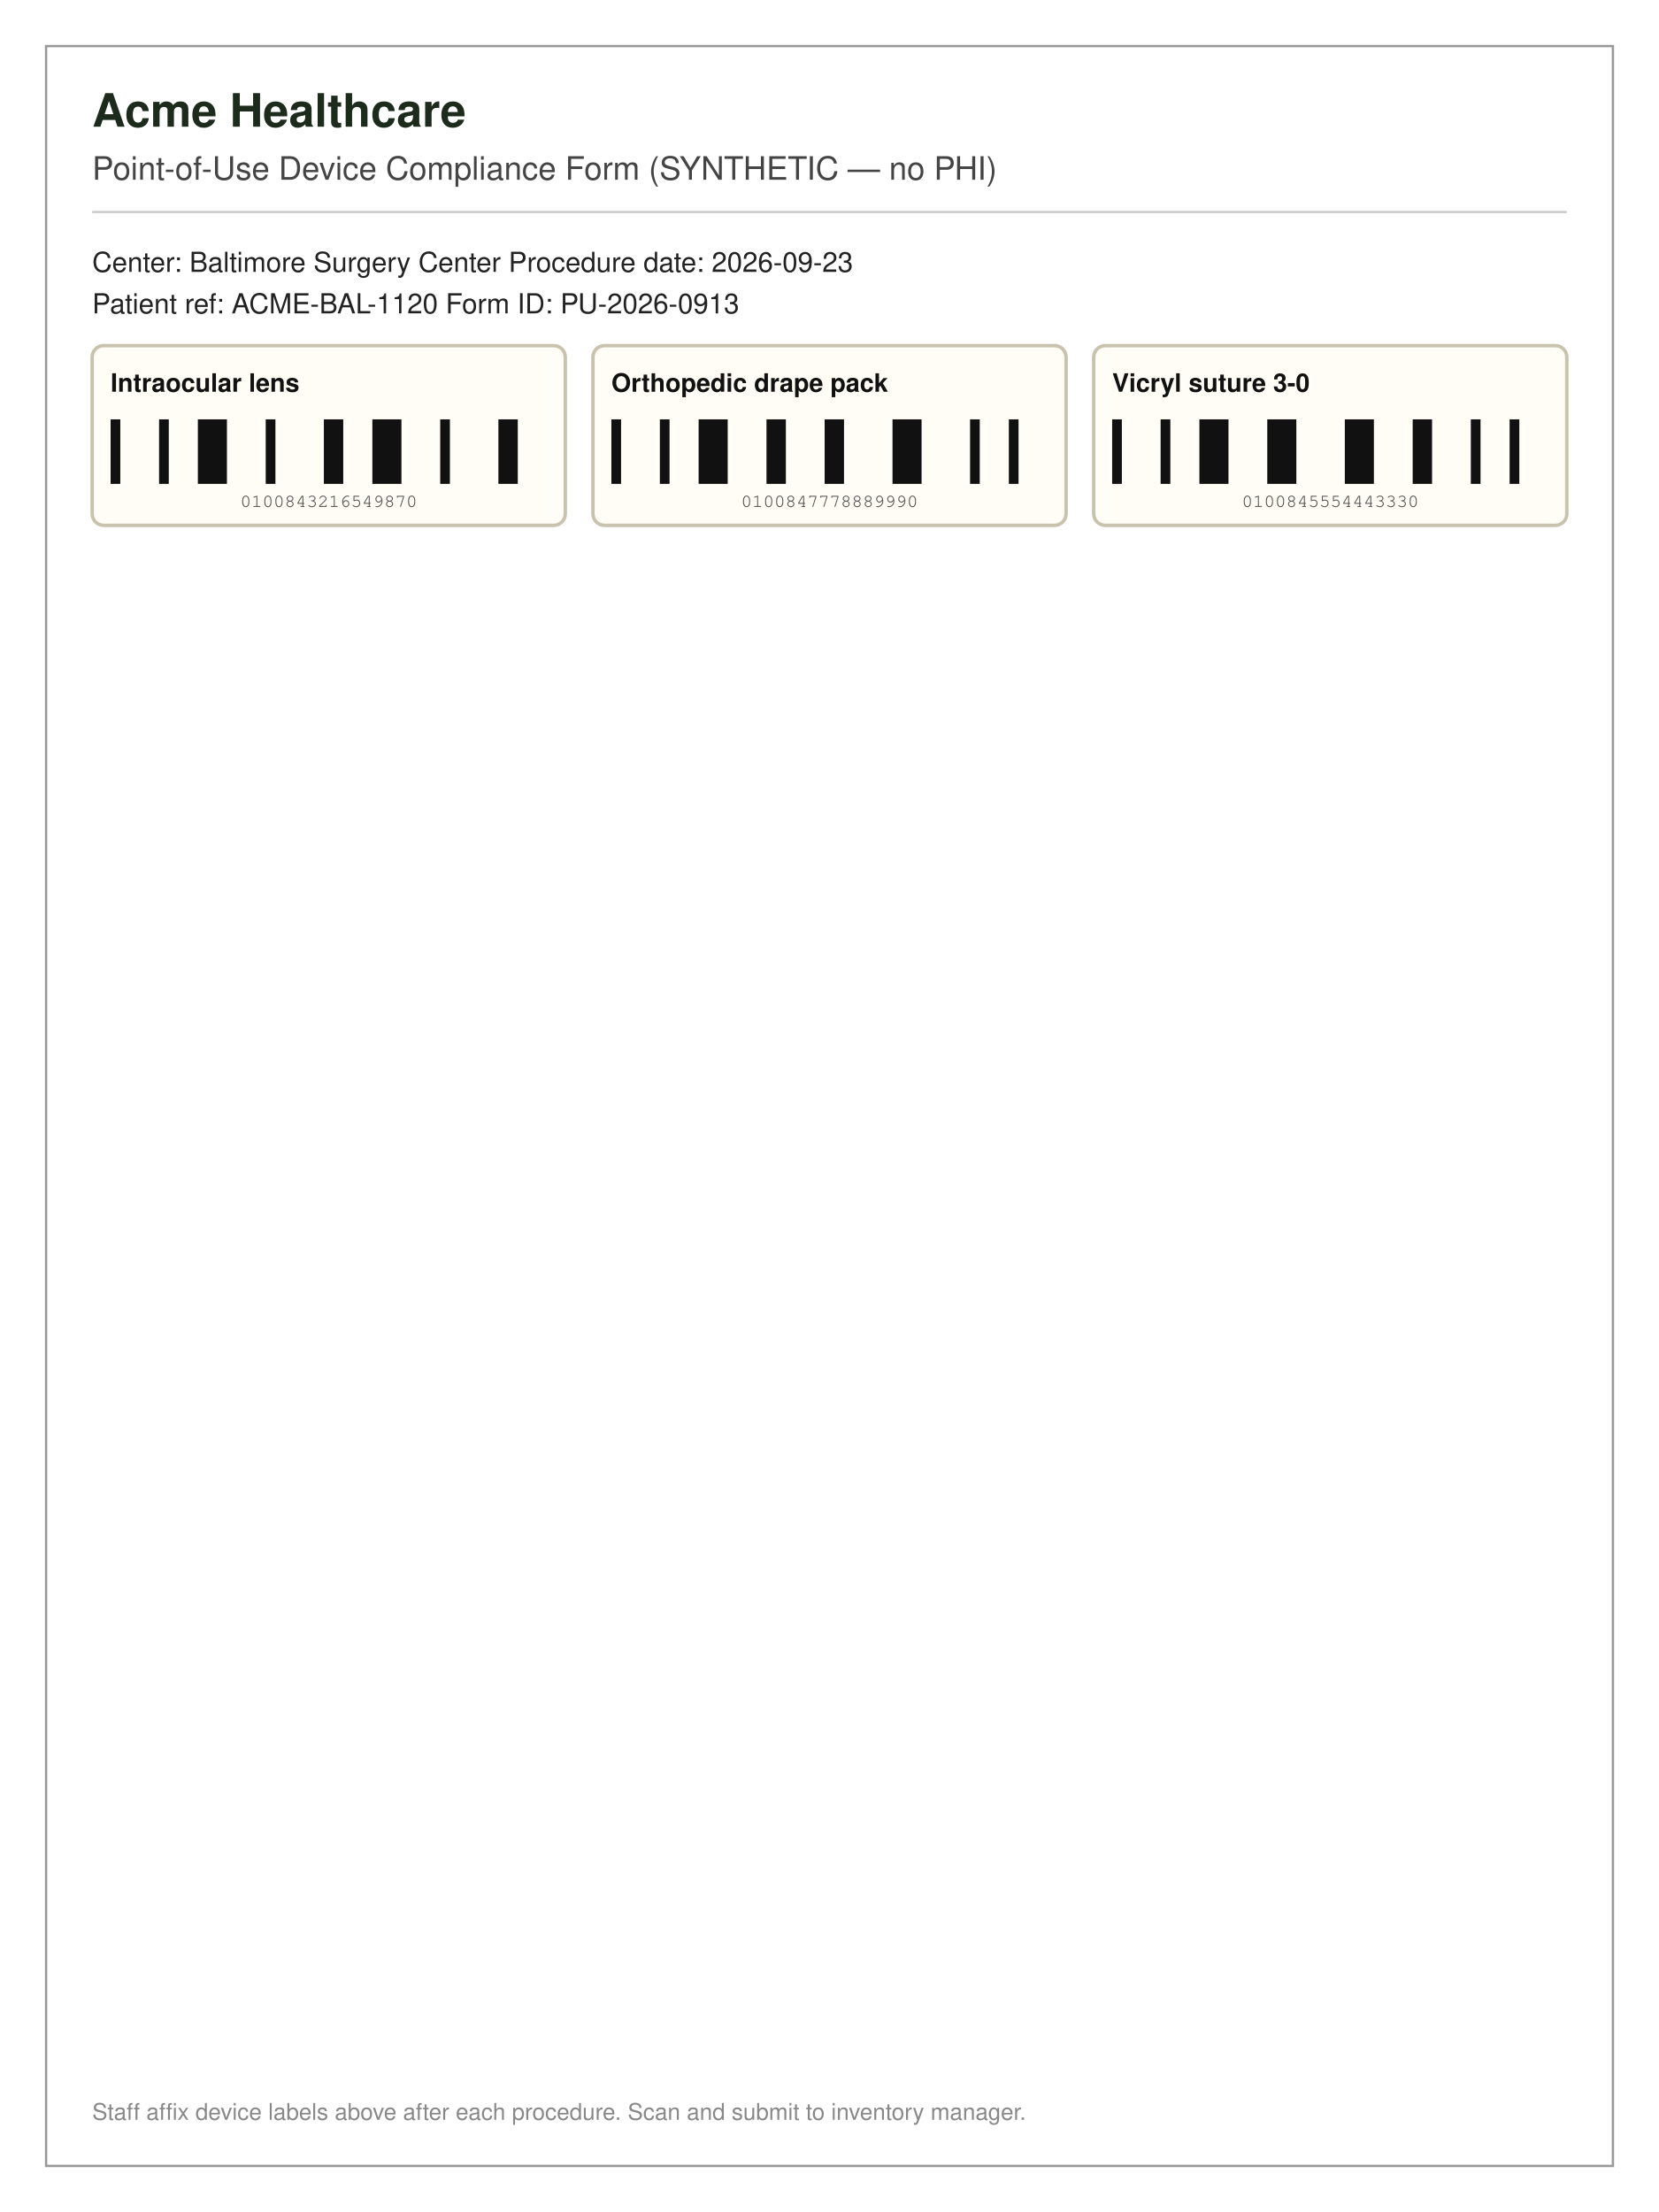
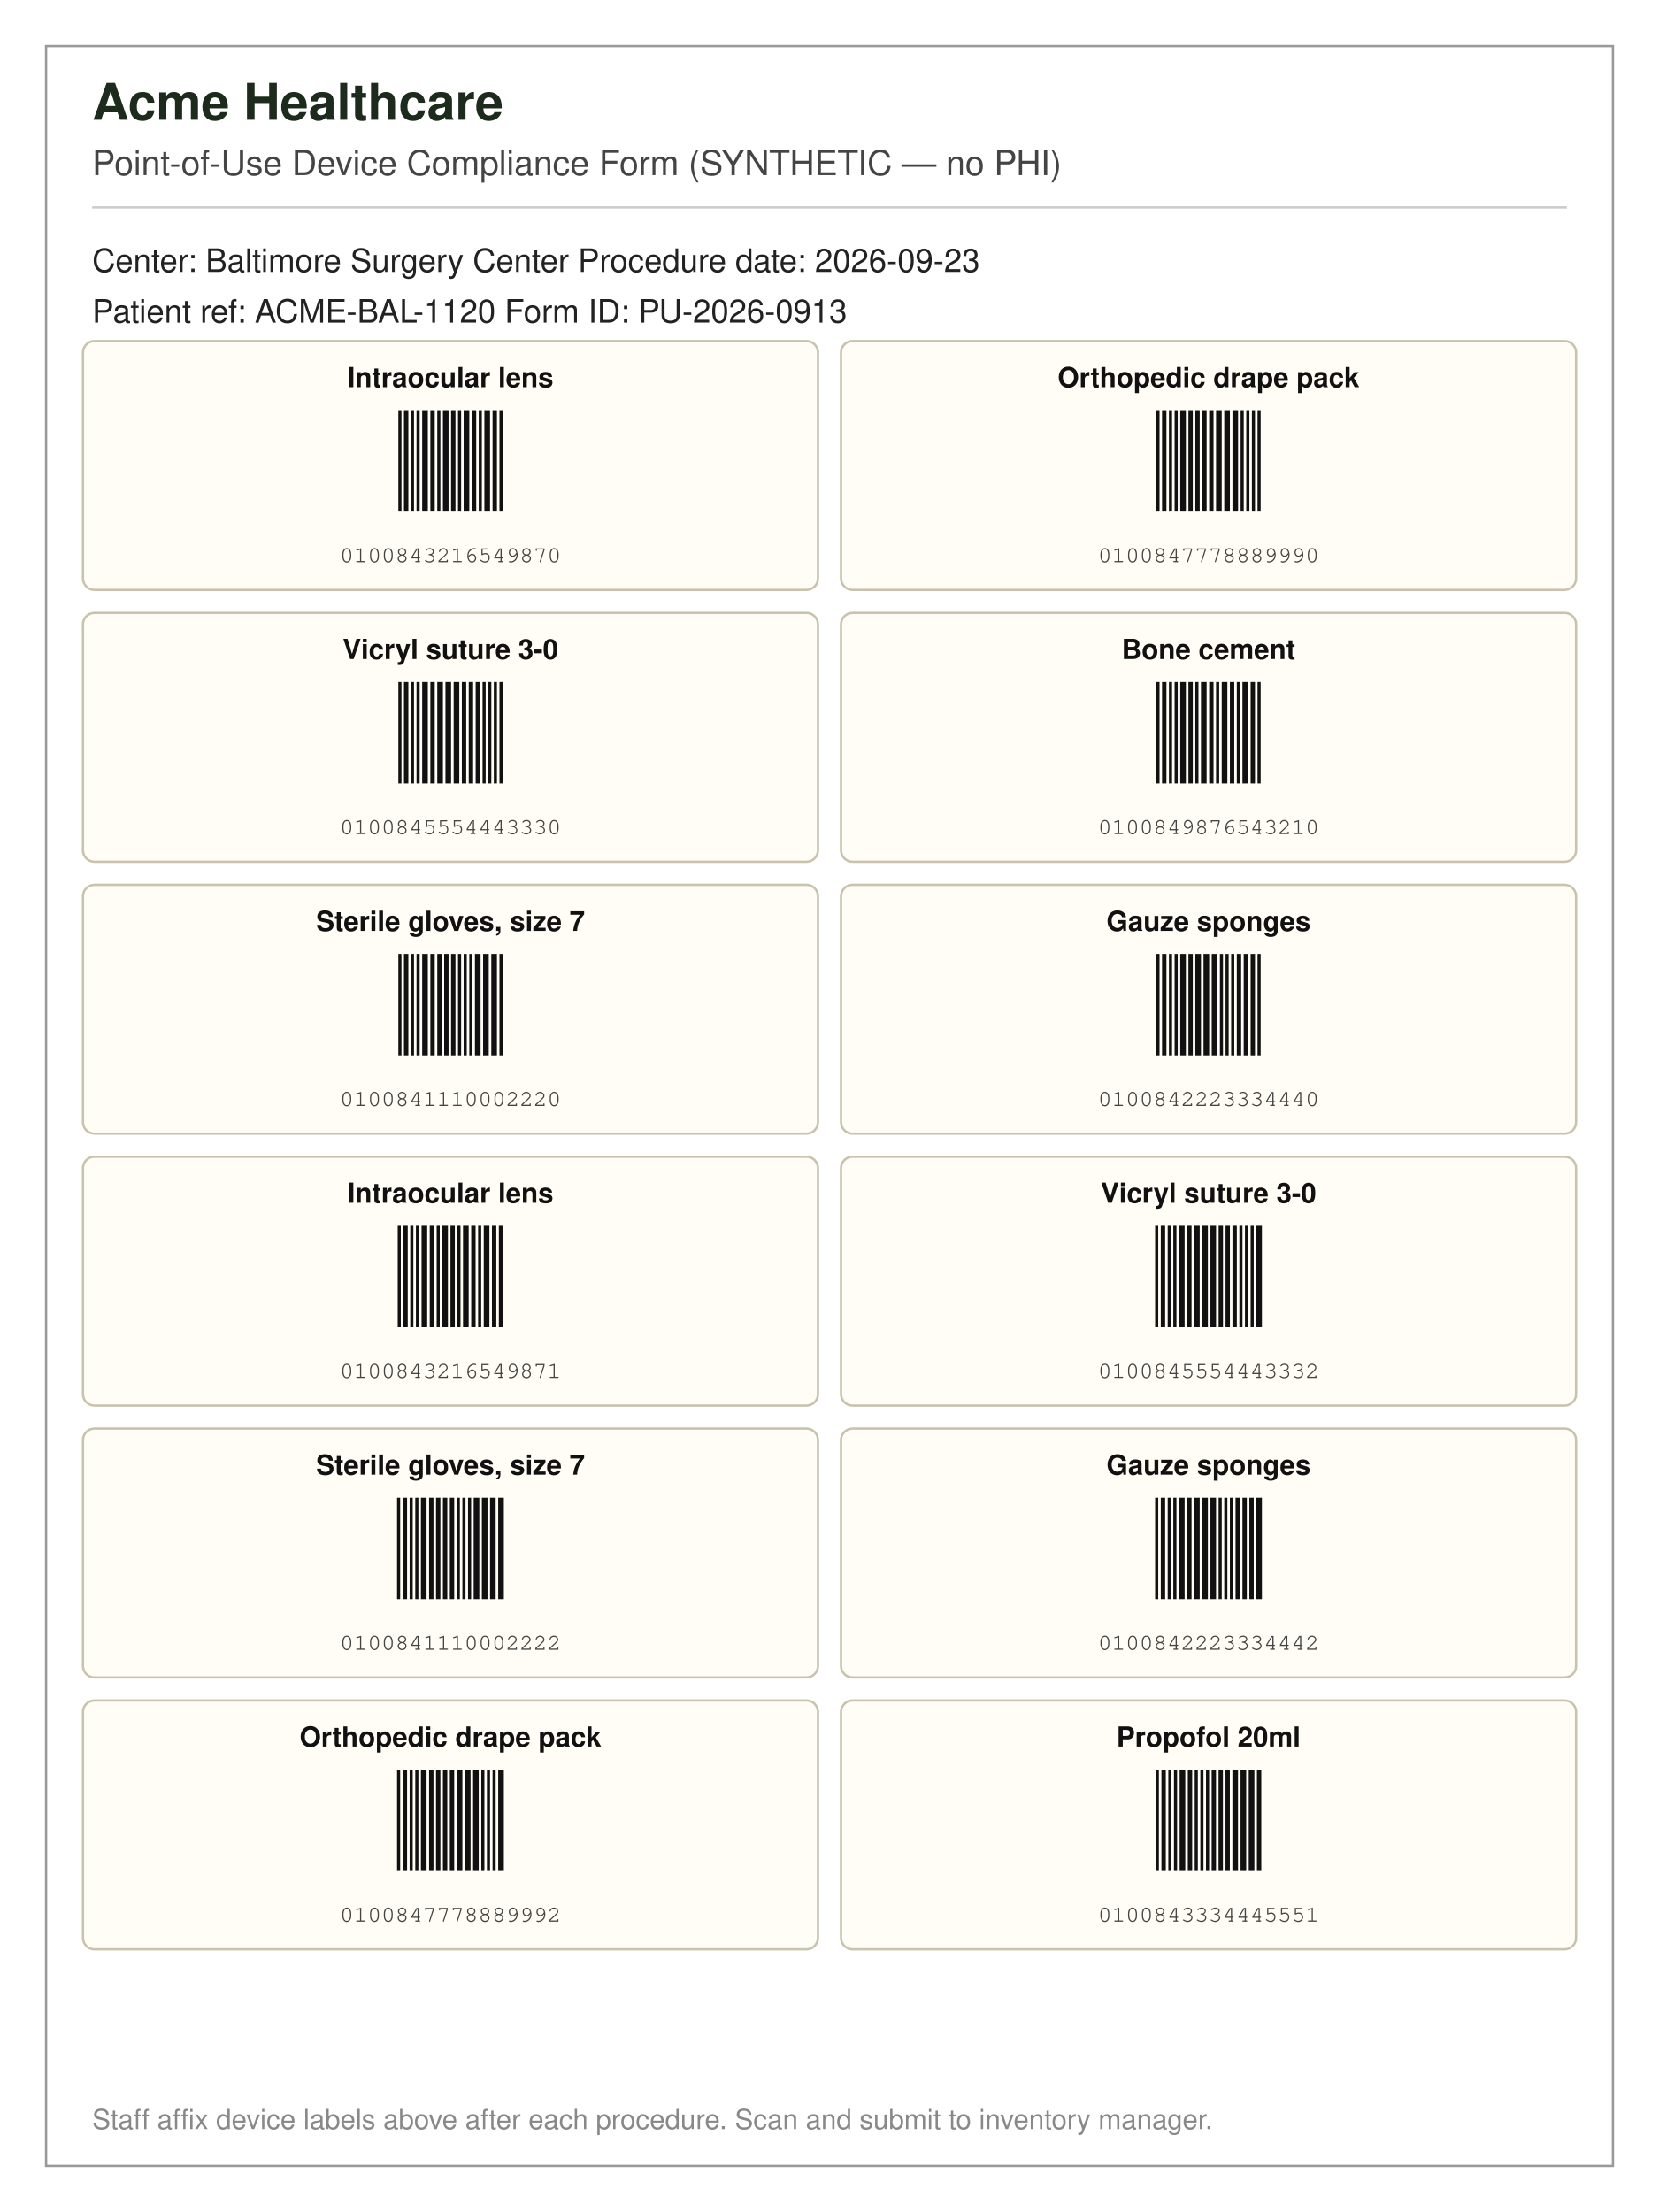
<svg xmlns="http://www.w3.org/2000/svg" width="720" height="960" viewBox="0 0 720 960">
  <rect width="720" height="960" fill="#ffffff" />
  <rect x="20" y="20" width="680" height="920" fill="none" stroke="#999" stroke-width="1" />
-   <text x="40" y="55" font-family="Helvetica, Arial" font-size="20" font-weight="bold" fill="#1c2b1c">Acme Healthcare</text>
-   <text x="40" y="78" font-family="Helvetica, Arial" font-size="14" fill="#444">Point-of-Use Device Compliance Form (SYNTHETIC — no PHI)</text>
-   <line x1="40" y1="92" x2="680" y2="92" stroke="#ccc" stroke-width="1" />
-   <text x="40" y="118" font-family="Helvetica, Arial" font-size="12" fill="#222">Center: Baltimore Surgery Center      Procedure date: 2026-09-23</text>
-   <text x="40" y="136" font-family="Helvetica, Arial" font-size="12" fill="#222">Patient ref: ACME-BAL-1120      Form ID: PU-2026-0913</text>
-   <g transform="translate(40 150)">
-     <rect x="0" y="0" width="205.333" height="78" rx="5" fill="#fffdf5" stroke="#c9c2ad" stroke-width="1.5" />
-     <text x="8" y="20" font-family="Helvetica, Arial" font-size="11" font-weight="bold" fill="#111">Intraocular lens</text>
-     <rect x="8.00" y="32" width="4.21" height="28" fill="#111" />
-     <rect x="29.04" y="32" width="4.21" height="28" fill="#111" />
-     <rect x="45.87" y="32" width="12.62" height="28" fill="#111" />
-     <rect x="75.32" y="32" width="4.21" height="28" fill="#111" />
-     <rect x="100.56" y="32" width="8.41" height="28" fill="#111" />
-     <rect x="121.60" y="32" width="12.62" height="28" fill="#111" />
-     <rect x="151.05" y="32" width="4.21" height="28" fill="#111" />
-     <rect x="176.30" y="32" width="8.41" height="28" fill="#111" />
-     <text x="102.667" y="70" text-anchor="middle" font-family="Courier, monospace" font-size="8" fill="#555">0100843216549870</text>
-   </g>
-   <g transform="translate(257.3333 150)">
-     <rect x="0" y="0" width="205.333" height="78" rx="5" fill="#fffdf5" stroke="#c9c2ad" stroke-width="1.5" />
-     <text x="8" y="20" font-family="Helvetica, Arial" font-size="11" font-weight="bold" fill="#111">Orthopedic drape pack</text>
-     <rect x="8.00" y="32" width="4.21" height="28" fill="#111" />
-     <rect x="29.04" y="32" width="4.21" height="28" fill="#111" />
-     <rect x="45.87" y="32" width="12.62" height="28" fill="#111" />
-     <rect x="75.32" y="32" width="8.41" height="28" fill="#111" />
-     <rect x="100.56" y="32" width="8.41" height="28" fill="#111" />
-     <rect x="130.01" y="32" width="12.62" height="28" fill="#111" />
-     <rect x="163.67" y="32" width="4.21" height="28" fill="#111" />
-     <rect x="180.50" y="32" width="4.21" height="28" fill="#111" />
-     <text x="102.667" y="70" text-anchor="middle" font-family="Courier, monospace" font-size="8" fill="#555">0100847778889990</text>
-   </g>
-   <g transform="translate(474.6667 150)">
-     <rect x="0" y="0" width="205.333" height="78" rx="5" fill="#fffdf5" stroke="#c9c2ad" stroke-width="1.5" />
-     <text x="8" y="20" font-family="Helvetica, Arial" font-size="11" font-weight="bold" fill="#111">Vicryl suture 3-0</text>
-     <rect x="8.00" y="32" width="4.21" height="28" fill="#111" />
-     <rect x="29.04" y="32" width="4.21" height="28" fill="#111" />
-     <rect x="45.87" y="32" width="12.62" height="28" fill="#111" />
-     <rect x="75.32" y="32" width="12.62" height="28" fill="#111" />
-     <rect x="108.98" y="32" width="12.62" height="28" fill="#111" />
-     <rect x="138.43" y="32" width="8.41" height="28" fill="#111" />
-     <rect x="163.67" y="32" width="4.21" height="28" fill="#111" />
-     <rect x="180.50" y="32" width="4.21" height="28" fill="#111" />
-     <text x="102.667" y="70" text-anchor="middle" font-family="Courier, monospace" font-size="8" fill="#555">0100845554443330</text>
-   </g>
-   <text x="40" y="920" font-family="Helvetica, Arial" font-size="10" fill="#888">Staff affix device labels above after each procedure. Scan and submit to inventory manager.</text>
+   <text x="40" y="52" font-family="Helvetica, Arial" font-size="22" font-weight="bold" fill="#1c2b1c">Acme Healthcare</text>
+   <text x="40" y="76" font-family="Helvetica, Arial" font-size="15" fill="#444">Point-of-Use Device Compliance Form (SYNTHETIC — no PHI)</text>
+   <line x1="40" y1="90" x2="680" y2="90" stroke="#ccc" stroke-width="1" />
+   <text x="40" y="118" font-family="Helvetica, Arial" font-size="14" fill="#222">Center: Baltimore Surgery Center      Procedure date: 2026-09-23</text>
+   <text x="40" y="140" font-family="Helvetica, Arial" font-size="14" fill="#222">Patient ref: ACME-BAL-1120      Form ID: PU-2026-0913</text>
+   <g transform="translate(36 148)">
+     <rect x="0" y="0" width="319" height="108" rx="5" fill="#fffdf5" stroke="#c9c2ad" stroke-width="1" />
+     <text x="159.5" y="20" text-anchor="middle" font-family="Helvetica, Arial" font-size="12" font-weight="bold" fill="#111">Intraocular lens</text>
+     <rect x="136.88" y="30" width="1.35" height="44" fill="#111" />
+     <rect x="139.32" y="30" width="1.90" height="44" fill="#111" />
+     <rect x="142.32" y="30" width="1.35" height="44" fill="#111" />
+     <rect x="144.77" y="30" width="1.35" height="44" fill="#111" />
+     <rect x="147.22" y="30" width="2.45" height="44" fill="#111" />
+     <rect x="150.77" y="30" width="1.90" height="44" fill="#111" />
+     <rect x="153.77" y="30" width="1.35" height="44" fill="#111" />
+     <rect x="156.22" y="30" width="2.45" height="44" fill="#111" />
+     <rect x="159.77" y="30" width="1.90" height="44" fill="#111" />
+     <rect x="162.77" y="30" width="1.35" height="44" fill="#111" />
+     <rect x="165.22" y="30" width="2.45" height="44" fill="#111" />
+     <rect x="168.77" y="30" width="1.90" height="44" fill="#111" />
+     <rect x="171.77" y="30" width="1.35" height="44" fill="#111" />
+     <rect x="174.22" y="30" width="2.45" height="44" fill="#111" />
+     <rect x="177.77" y="30" width="1.90" height="44" fill="#111" />
+     <rect x="180.77" y="30" width="1.35" height="44" fill="#111" />
+     <text x="159.5" y="96" text-anchor="middle" font-family="Courier, monospace" font-size="10" fill="#444">0100843216549870</text>
+   </g>
+   <g transform="translate(365 148)">
+     <rect x="0" y="0" width="319" height="108" rx="5" fill="#fffdf5" stroke="#c9c2ad" stroke-width="1" />
+     <text x="159.5" y="20" text-anchor="middle" font-family="Helvetica, Arial" font-size="12" font-weight="bold" fill="#111">Orthopedic drape pack</text>
+     <rect x="136.88" y="30" width="1.35" height="44" fill="#111" />
+     <rect x="139.32" y="30" width="1.90" height="44" fill="#111" />
+     <rect x="142.32" y="30" width="1.35" height="44" fill="#111" />
+     <rect x="144.77" y="30" width="1.35" height="44" fill="#111" />
+     <rect x="147.22" y="30" width="2.45" height="44" fill="#111" />
+     <rect x="150.77" y="30" width="1.90" height="44" fill="#111" />
+     <rect x="153.77" y="30" width="1.90" height="44" fill="#111" />
+     <rect x="156.77" y="30" width="1.90" height="44" fill="#111" />
+     <rect x="159.77" y="30" width="1.90" height="44" fill="#111" />
+     <rect x="162.77" y="30" width="2.45" height="44" fill="#111" />
+     <rect x="166.32" y="30" width="2.45" height="44" fill="#111" />
+     <rect x="169.88" y="30" width="2.45" height="44" fill="#111" />
+     <rect x="173.43" y="30" width="1.35" height="44" fill="#111" />
+     <rect x="175.88" y="30" width="1.35" height="44" fill="#111" />
+     <rect x="178.32" y="30" width="1.35" height="44" fill="#111" />
+     <rect x="180.77" y="30" width="1.35" height="44" fill="#111" />
+     <text x="159.5" y="96" text-anchor="middle" font-family="Courier, monospace" font-size="10" fill="#444">0100847778889990</text>
+   </g>
+   <g transform="translate(36 266)">
+     <rect x="0" y="0" width="319" height="108" rx="5" fill="#fffdf5" stroke="#c9c2ad" stroke-width="1" />
+     <text x="159.5" y="20" text-anchor="middle" font-family="Helvetica, Arial" font-size="12" font-weight="bold" fill="#111">Vicryl suture 3-0</text>
+     <rect x="136.88" y="30" width="1.35" height="44" fill="#111" />
+     <rect x="139.32" y="30" width="1.90" height="44" fill="#111" />
+     <rect x="142.32" y="30" width="1.35" height="44" fill="#111" />
+     <rect x="144.77" y="30" width="1.35" height="44" fill="#111" />
+     <rect x="147.22" y="30" width="2.45" height="44" fill="#111" />
+     <rect x="150.77" y="30" width="1.90" height="44" fill="#111" />
+     <rect x="153.77" y="30" width="2.45" height="44" fill="#111" />
+     <rect x="157.32" y="30" width="2.45" height="44" fill="#111" />
+     <rect x="160.88" y="30" width="2.45" height="44" fill="#111" />
+     <rect x="164.43" y="30" width="1.90" height="44" fill="#111" />
+     <rect x="167.43" y="30" width="1.90" height="44" fill="#111" />
+     <rect x="170.43" y="30" width="1.90" height="44" fill="#111" />
+     <rect x="173.43" y="30" width="1.35" height="44" fill="#111" />
+     <rect x="175.88" y="30" width="1.35" height="44" fill="#111" />
+     <rect x="178.32" y="30" width="1.35" height="44" fill="#111" />
+     <rect x="180.77" y="30" width="1.35" height="44" fill="#111" />
+     <text x="159.5" y="96" text-anchor="middle" font-family="Courier, monospace" font-size="10" fill="#444">0100845554443330</text>
+   </g>
+   <g transform="translate(365 266)">
+     <rect x="0" y="0" width="319" height="108" rx="5" fill="#fffdf5" stroke="#c9c2ad" stroke-width="1" />
+     <text x="159.5" y="20" text-anchor="middle" font-family="Helvetica, Arial" font-size="12" font-weight="bold" fill="#111">Bone cement</text>
+     <rect x="136.88" y="30" width="1.35" height="44" fill="#111" />
+     <rect x="139.32" y="30" width="1.90" height="44" fill="#111" />
+     <rect x="142.32" y="30" width="1.35" height="44" fill="#111" />
+     <rect x="144.77" y="30" width="1.35" height="44" fill="#111" />
+     <rect x="147.22" y="30" width="2.45" height="44" fill="#111" />
+     <rect x="150.77" y="30" width="1.90" height="44" fill="#111" />
+     <rect x="153.77" y="30" width="1.35" height="44" fill="#111" />
+     <rect x="156.22" y="30" width="2.45" height="44" fill="#111" />
+     <rect x="159.77" y="30" width="1.90" height="44" fill="#111" />
+     <rect x="162.77" y="30" width="1.35" height="44" fill="#111" />
+     <rect x="165.22" y="30" width="2.45" height="44" fill="#111" />
+     <rect x="168.77" y="30" width="1.90" height="44" fill="#111" />
+     <rect x="171.77" y="30" width="1.35" height="44" fill="#111" />
+     <rect x="174.22" y="30" width="2.45" height="44" fill="#111" />
+     <rect x="177.77" y="30" width="1.90" height="44" fill="#111" />
+     <rect x="180.77" y="30" width="1.35" height="44" fill="#111" />
+     <text x="159.5" y="96" text-anchor="middle" font-family="Courier, monospace" font-size="10" fill="#444">0100849876543210</text>
+   </g>
+   <g transform="translate(36 384)">
+     <rect x="0" y="0" width="319" height="108" rx="5" fill="#fffdf5" stroke="#c9c2ad" stroke-width="1" />
+     <text x="159.5" y="20" text-anchor="middle" font-family="Helvetica, Arial" font-size="12" font-weight="bold" fill="#111">Sterile gloves, size 7</text>
+     <rect x="136.88" y="30" width="1.35" height="44" fill="#111" />
+     <rect x="139.32" y="30" width="1.90" height="44" fill="#111" />
+     <rect x="142.32" y="30" width="1.35" height="44" fill="#111" />
+     <rect x="144.77" y="30" width="1.35" height="44" fill="#111" />
+     <rect x="147.22" y="30" width="2.45" height="44" fill="#111" />
+     <rect x="150.77" y="30" width="1.90" height="44" fill="#111" />
+     <rect x="153.77" y="30" width="1.90" height="44" fill="#111" />
+     <rect x="156.77" y="30" width="1.90" height="44" fill="#111" />
+     <rect x="159.77" y="30" width="1.90" height="44" fill="#111" />
+     <rect x="162.77" y="30" width="1.35" height="44" fill="#111" />
+     <rect x="165.22" y="30" width="1.35" height="44" fill="#111" />
+     <rect x="167.67" y="30" width="1.35" height="44" fill="#111" />
+     <rect x="170.12" y="30" width="2.45" height="44" fill="#111" />
+     <rect x="173.67" y="30" width="2.45" height="44" fill="#111" />
+     <rect x="177.22" y="30" width="2.45" height="44" fill="#111" />
+     <rect x="180.77" y="30" width="1.35" height="44" fill="#111" />
+     <text x="159.5" y="96" text-anchor="middle" font-family="Courier, monospace" font-size="10" fill="#444">0100841110002220</text>
+   </g>
+   <g transform="translate(365 384)">
+     <rect x="0" y="0" width="319" height="108" rx="5" fill="#fffdf5" stroke="#c9c2ad" stroke-width="1" />
+     <text x="159.5" y="20" text-anchor="middle" font-family="Helvetica, Arial" font-size="12" font-weight="bold" fill="#111">Gauze sponges</text>
+     <rect x="136.88" y="30" width="1.35" height="44" fill="#111" />
+     <rect x="139.32" y="30" width="1.90" height="44" fill="#111" />
+     <rect x="142.32" y="30" width="1.35" height="44" fill="#111" />
+     <rect x="144.77" y="30" width="1.35" height="44" fill="#111" />
+     <rect x="147.22" y="30" width="2.45" height="44" fill="#111" />
+     <rect x="150.77" y="30" width="1.90" height="44" fill="#111" />
+     <rect x="153.77" y="30" width="2.45" height="44" fill="#111" />
+     <rect x="157.32" y="30" width="2.45" height="44" fill="#111" />
+     <rect x="160.88" y="30" width="2.45" height="44" fill="#111" />
+     <rect x="164.43" y="30" width="1.35" height="44" fill="#111" />
+     <rect x="166.88" y="30" width="1.35" height="44" fill="#111" />
+     <rect x="169.32" y="30" width="1.35" height="44" fill="#111" />
+     <rect x="171.77" y="30" width="1.90" height="44" fill="#111" />
+     <rect x="174.77" y="30" width="1.90" height="44" fill="#111" />
+     <rect x="177.77" y="30" width="1.90" height="44" fill="#111" />
+     <rect x="180.77" y="30" width="1.35" height="44" fill="#111" />
+     <text x="159.5" y="96" text-anchor="middle" font-family="Courier, monospace" font-size="10" fill="#444">0100842223334440</text>
+   </g>
+   <g transform="translate(36 502)">
+     <rect x="0" y="0" width="319" height="108" rx="5" fill="#fffdf5" stroke="#c9c2ad" stroke-width="1" />
+     <text x="159.5" y="20" text-anchor="middle" font-family="Helvetica, Arial" font-size="12" font-weight="bold" fill="#111">Intraocular lens</text>
+     <rect x="136.60" y="30" width="1.35" height="44" fill="#111" />
+     <rect x="139.05" y="30" width="1.90" height="44" fill="#111" />
+     <rect x="142.05" y="30" width="1.35" height="44" fill="#111" />
+     <rect x="144.50" y="30" width="1.35" height="44" fill="#111" />
+     <rect x="146.95" y="30" width="2.45" height="44" fill="#111" />
+     <rect x="150.50" y="30" width="1.90" height="44" fill="#111" />
+     <rect x="153.50" y="30" width="1.35" height="44" fill="#111" />
+     <rect x="155.95" y="30" width="2.45" height="44" fill="#111" />
+     <rect x="159.50" y="30" width="1.90" height="44" fill="#111" />
+     <rect x="162.50" y="30" width="1.35" height="44" fill="#111" />
+     <rect x="164.95" y="30" width="2.45" height="44" fill="#111" />
+     <rect x="168.50" y="30" width="1.90" height="44" fill="#111" />
+     <rect x="171.50" y="30" width="1.35" height="44" fill="#111" />
+     <rect x="173.95" y="30" width="2.45" height="44" fill="#111" />
+     <rect x="177.50" y="30" width="1.90" height="44" fill="#111" />
+     <rect x="180.50" y="30" width="1.90" height="44" fill="#111" />
+     <text x="159.5" y="96" text-anchor="middle" font-family="Courier, monospace" font-size="10" fill="#444">0100843216549871</text>
+   </g>
+   <g transform="translate(365 502)">
+     <rect x="0" y="0" width="319" height="108" rx="5" fill="#fffdf5" stroke="#c9c2ad" stroke-width="1" />
+     <text x="159.5" y="20" text-anchor="middle" font-family="Helvetica, Arial" font-size="12" font-weight="bold" fill="#111">Vicryl suture 3-0</text>
+     <rect x="136.32" y="30" width="1.35" height="44" fill="#111" />
+     <rect x="138.77" y="30" width="1.90" height="44" fill="#111" />
+     <rect x="141.77" y="30" width="1.35" height="44" fill="#111" />
+     <rect x="144.22" y="30" width="1.35" height="44" fill="#111" />
+     <rect x="146.67" y="30" width="2.45" height="44" fill="#111" />
+     <rect x="150.22" y="30" width="1.90" height="44" fill="#111" />
+     <rect x="153.22" y="30" width="2.45" height="44" fill="#111" />
+     <rect x="156.77" y="30" width="2.45" height="44" fill="#111" />
+     <rect x="160.32" y="30" width="2.45" height="44" fill="#111" />
+     <rect x="163.88" y="30" width="1.90" height="44" fill="#111" />
+     <rect x="166.88" y="30" width="1.90" height="44" fill="#111" />
+     <rect x="169.88" y="30" width="1.90" height="44" fill="#111" />
+     <rect x="172.88" y="30" width="1.35" height="44" fill="#111" />
+     <rect x="175.32" y="30" width="1.35" height="44" fill="#111" />
+     <rect x="177.77" y="30" width="1.35" height="44" fill="#111" />
+     <rect x="180.22" y="30" width="2.45" height="44" fill="#111" />
+     <text x="159.5" y="96" text-anchor="middle" font-family="Courier, monospace" font-size="10" fill="#444">0100845554443332</text>
+   </g>
+   <g transform="translate(36 620)">
+     <rect x="0" y="0" width="319" height="108" rx="5" fill="#fffdf5" stroke="#c9c2ad" stroke-width="1" />
+     <text x="159.5" y="20" text-anchor="middle" font-family="Helvetica, Arial" font-size="12" font-weight="bold" fill="#111">Sterile gloves, size 7</text>
+     <rect x="136.32" y="30" width="1.35" height="44" fill="#111" />
+     <rect x="138.77" y="30" width="1.90" height="44" fill="#111" />
+     <rect x="141.77" y="30" width="1.35" height="44" fill="#111" />
+     <rect x="144.22" y="30" width="1.35" height="44" fill="#111" />
+     <rect x="146.67" y="30" width="2.45" height="44" fill="#111" />
+     <rect x="150.22" y="30" width="1.90" height="44" fill="#111" />
+     <rect x="153.22" y="30" width="1.90" height="44" fill="#111" />
+     <rect x="156.22" y="30" width="1.90" height="44" fill="#111" />
+     <rect x="159.22" y="30" width="1.90" height="44" fill="#111" />
+     <rect x="162.22" y="30" width="1.35" height="44" fill="#111" />
+     <rect x="164.67" y="30" width="1.35" height="44" fill="#111" />
+     <rect x="167.12" y="30" width="1.35" height="44" fill="#111" />
+     <rect x="169.57" y="30" width="2.45" height="44" fill="#111" />
+     <rect x="173.12" y="30" width="2.45" height="44" fill="#111" />
+     <rect x="176.67" y="30" width="2.45" height="44" fill="#111" />
+     <rect x="180.22" y="30" width="2.45" height="44" fill="#111" />
+     <text x="159.5" y="96" text-anchor="middle" font-family="Courier, monospace" font-size="10" fill="#444">0100841110002222</text>
+   </g>
+   <g transform="translate(365 620)">
+     <rect x="0" y="0" width="319" height="108" rx="5" fill="#fffdf5" stroke="#c9c2ad" stroke-width="1" />
+     <text x="159.5" y="20" text-anchor="middle" font-family="Helvetica, Arial" font-size="12" font-weight="bold" fill="#111">Gauze sponges</text>
+     <rect x="136.32" y="30" width="1.35" height="44" fill="#111" />
+     <rect x="138.77" y="30" width="1.90" height="44" fill="#111" />
+     <rect x="141.77" y="30" width="1.35" height="44" fill="#111" />
+     <rect x="144.22" y="30" width="1.35" height="44" fill="#111" />
+     <rect x="146.67" y="30" width="2.45" height="44" fill="#111" />
+     <rect x="150.22" y="30" width="1.90" height="44" fill="#111" />
+     <rect x="153.22" y="30" width="2.45" height="44" fill="#111" />
+     <rect x="156.77" y="30" width="2.45" height="44" fill="#111" />
+     <rect x="160.32" y="30" width="2.45" height="44" fill="#111" />
+     <rect x="163.88" y="30" width="1.35" height="44" fill="#111" />
+     <rect x="166.32" y="30" width="1.35" height="44" fill="#111" />
+     <rect x="168.77" y="30" width="1.35" height="44" fill="#111" />
+     <rect x="171.22" y="30" width="1.90" height="44" fill="#111" />
+     <rect x="174.22" y="30" width="1.90" height="44" fill="#111" />
+     <rect x="177.22" y="30" width="1.90" height="44" fill="#111" />
+     <rect x="180.22" y="30" width="2.45" height="44" fill="#111" />
+     <text x="159.5" y="96" text-anchor="middle" font-family="Courier, monospace" font-size="10" fill="#444">0100842223334442</text>
+   </g>
+   <g transform="translate(36 738)">
+     <rect x="0" y="0" width="319" height="108" rx="5" fill="#fffdf5" stroke="#c9c2ad" stroke-width="1" />
+     <text x="159.5" y="20" text-anchor="middle" font-family="Helvetica, Arial" font-size="12" font-weight="bold" fill="#111">Orthopedic drape pack</text>
+     <rect x="136.32" y="30" width="1.35" height="44" fill="#111" />
+     <rect x="138.77" y="30" width="1.90" height="44" fill="#111" />
+     <rect x="141.77" y="30" width="1.35" height="44" fill="#111" />
+     <rect x="144.22" y="30" width="1.35" height="44" fill="#111" />
+     <rect x="146.67" y="30" width="2.45" height="44" fill="#111" />
+     <rect x="150.22" y="30" width="1.90" height="44" fill="#111" />
+     <rect x="153.22" y="30" width="1.90" height="44" fill="#111" />
+     <rect x="156.22" y="30" width="1.90" height="44" fill="#111" />
+     <rect x="159.22" y="30" width="1.90" height="44" fill="#111" />
+     <rect x="162.22" y="30" width="2.45" height="44" fill="#111" />
+     <rect x="165.77" y="30" width="2.45" height="44" fill="#111" />
+     <rect x="169.32" y="30" width="2.45" height="44" fill="#111" />
+     <rect x="172.88" y="30" width="1.35" height="44" fill="#111" />
+     <rect x="175.32" y="30" width="1.35" height="44" fill="#111" />
+     <rect x="177.77" y="30" width="1.35" height="44" fill="#111" />
+     <rect x="180.22" y="30" width="2.45" height="44" fill="#111" />
+     <text x="159.5" y="96" text-anchor="middle" font-family="Courier, monospace" font-size="10" fill="#444">0100847778889992</text>
+   </g>
+   <g transform="translate(365 738)">
+     <rect x="0" y="0" width="319" height="108" rx="5" fill="#fffdf5" stroke="#c9c2ad" stroke-width="1" />
+     <text x="159.5" y="20" text-anchor="middle" font-family="Helvetica, Arial" font-size="12" font-weight="bold" fill="#111">Propofol 20ml</text>
+     <rect x="136.60" y="30" width="1.35" height="44" fill="#111" />
+     <rect x="139.05" y="30" width="1.90" height="44" fill="#111" />
+     <rect x="142.05" y="30" width="1.35" height="44" fill="#111" />
+     <rect x="144.50" y="30" width="1.35" height="44" fill="#111" />
+     <rect x="146.95" y="30" width="2.45" height="44" fill="#111" />
+     <rect x="150.50" y="30" width="1.90" height="44" fill="#111" />
+     <rect x="153.50" y="30" width="1.35" height="44" fill="#111" />
+     <rect x="155.95" y="30" width="1.35" height="44" fill="#111" />
+     <rect x="158.40" y="30" width="1.35" height="44" fill="#111" />
+     <rect x="160.85" y="30" width="1.90" height="44" fill="#111" />
+     <rect x="163.85" y="30" width="1.90" height="44" fill="#111" />
+     <rect x="166.85" y="30" width="1.90" height="44" fill="#111" />
+     <rect x="169.85" y="30" width="2.45" height="44" fill="#111" />
+     <rect x="173.40" y="30" width="2.45" height="44" fill="#111" />
+     <rect x="176.95" y="30" width="2.45" height="44" fill="#111" />
+     <rect x="180.50" y="30" width="1.90" height="44" fill="#111" />
+     <text x="159.5" y="96" text-anchor="middle" font-family="Courier, monospace" font-size="10" fill="#444">0100843334445551</text>
+   </g>
+   <text x="40" y="924" font-family="Helvetica, Arial" font-size="12" fill="#888">Staff affix device labels above after each procedure. Scan and submit to inventory manager.</text>
</svg>
